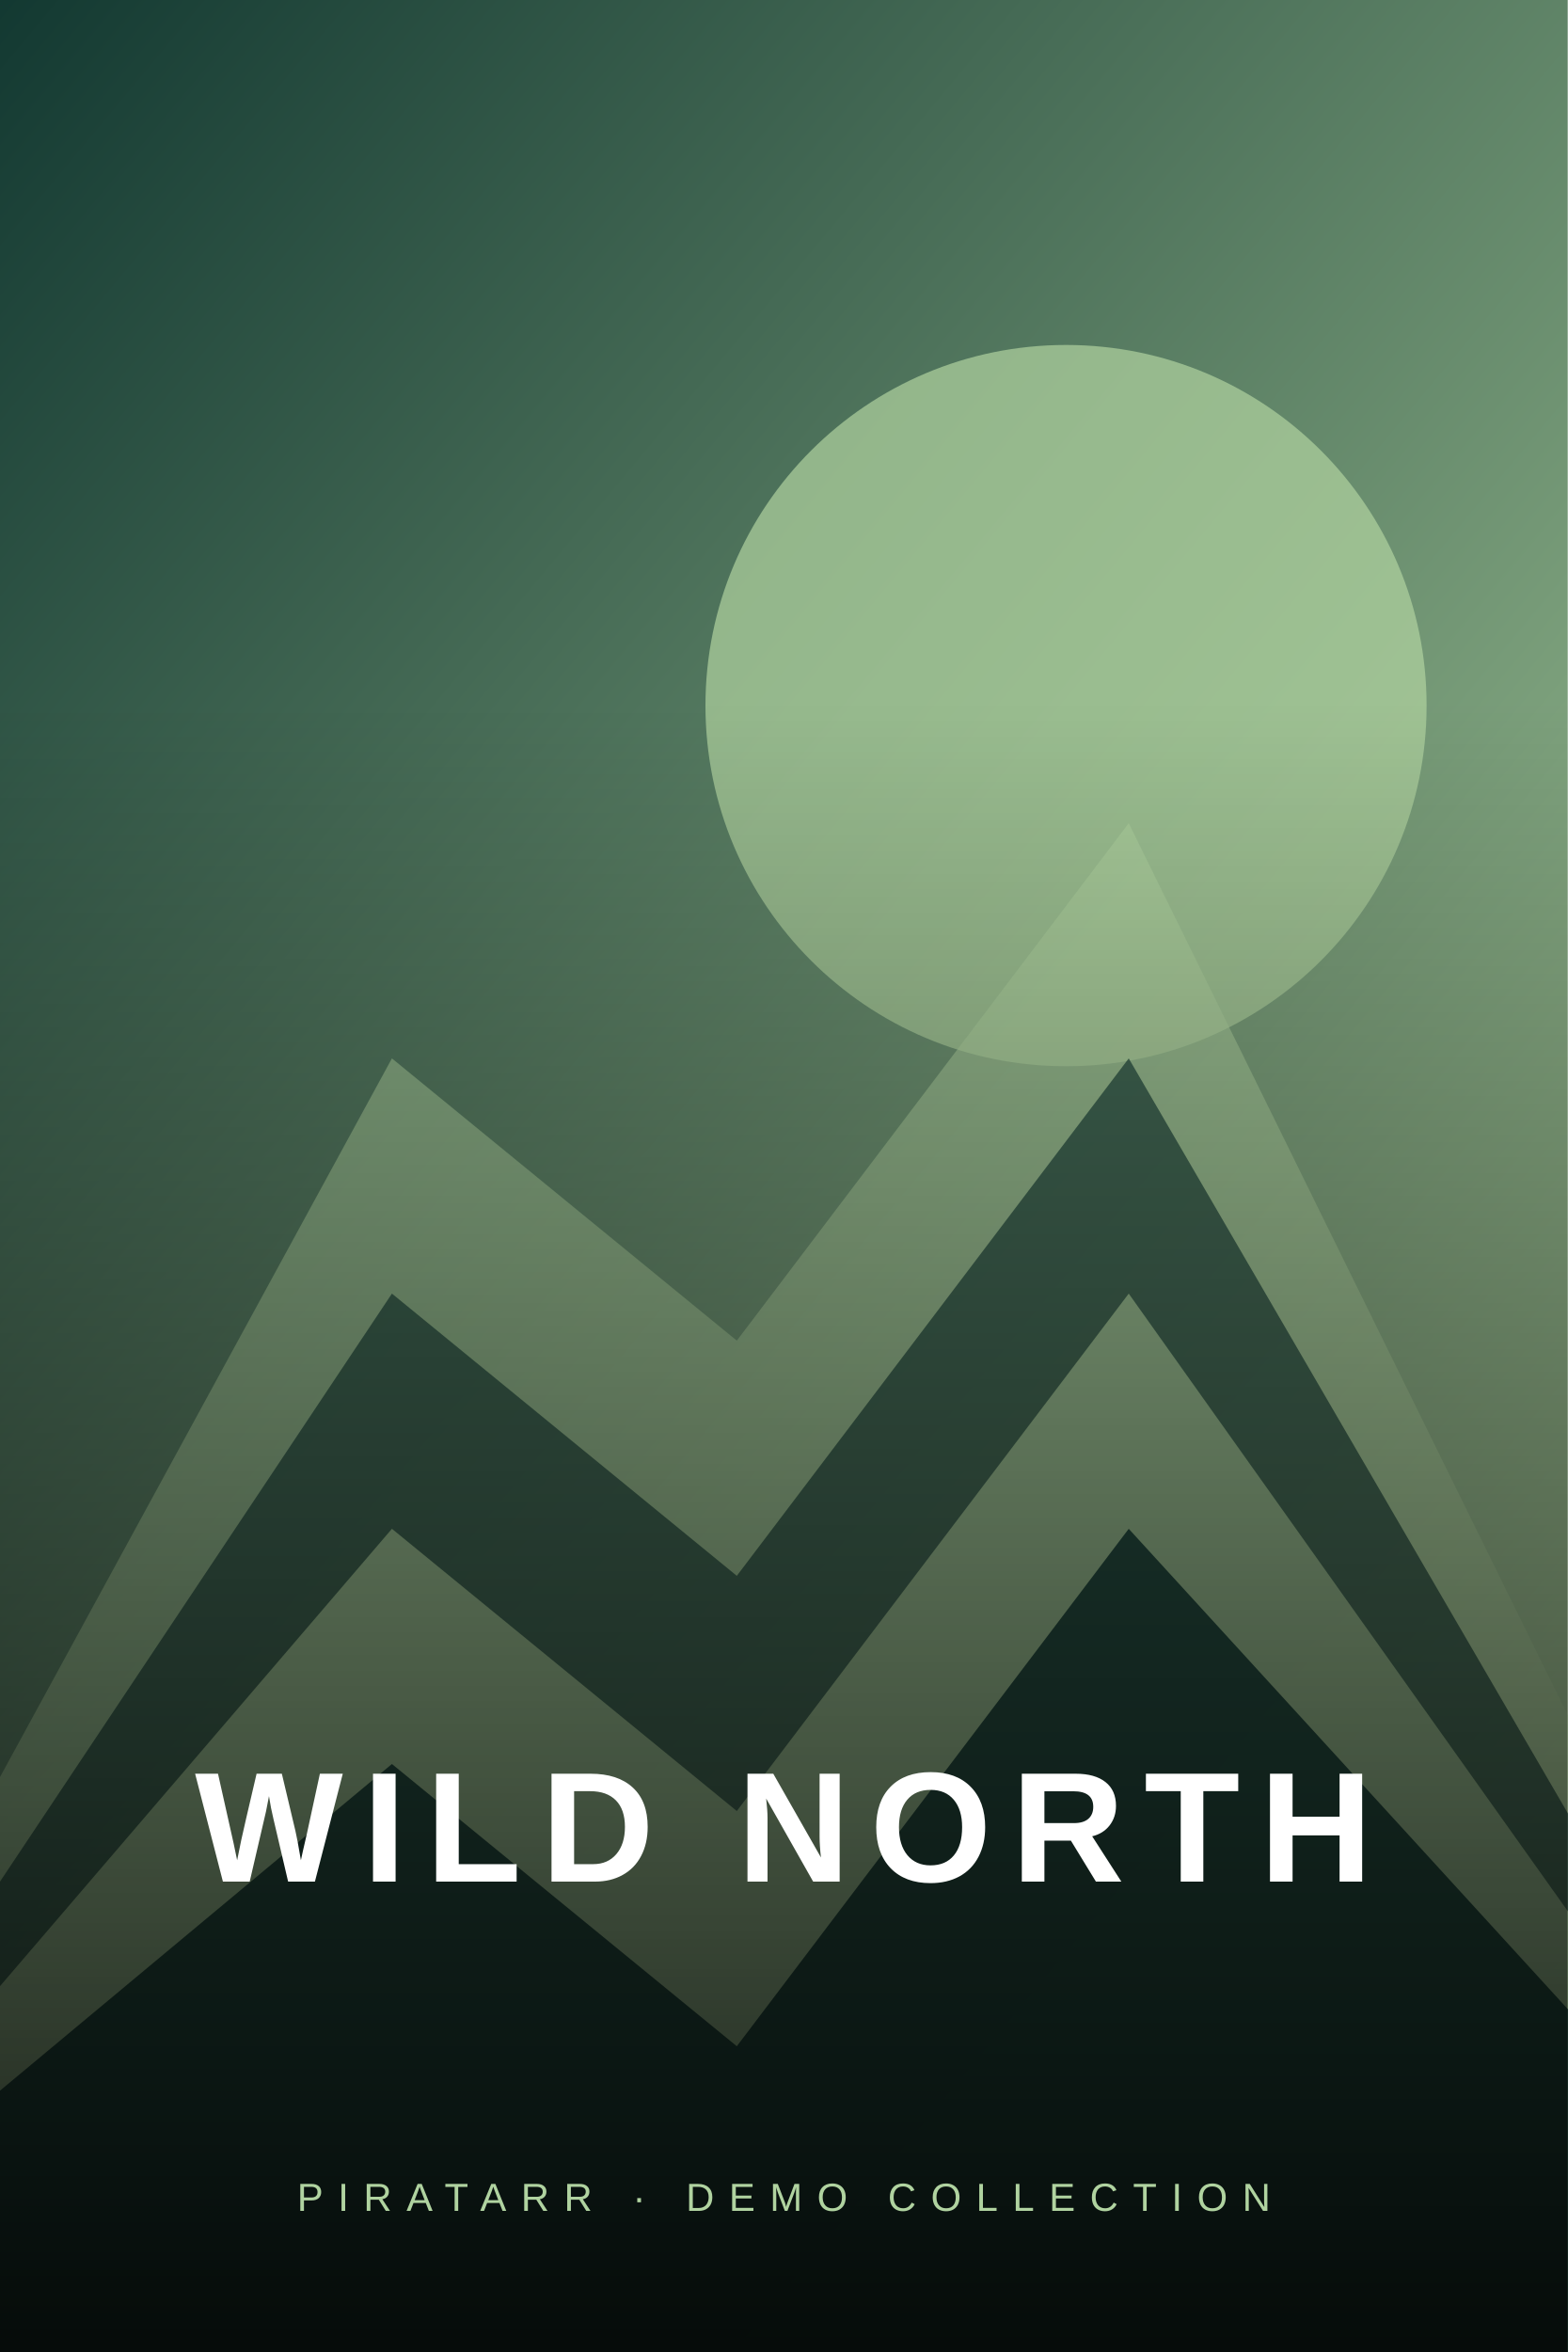
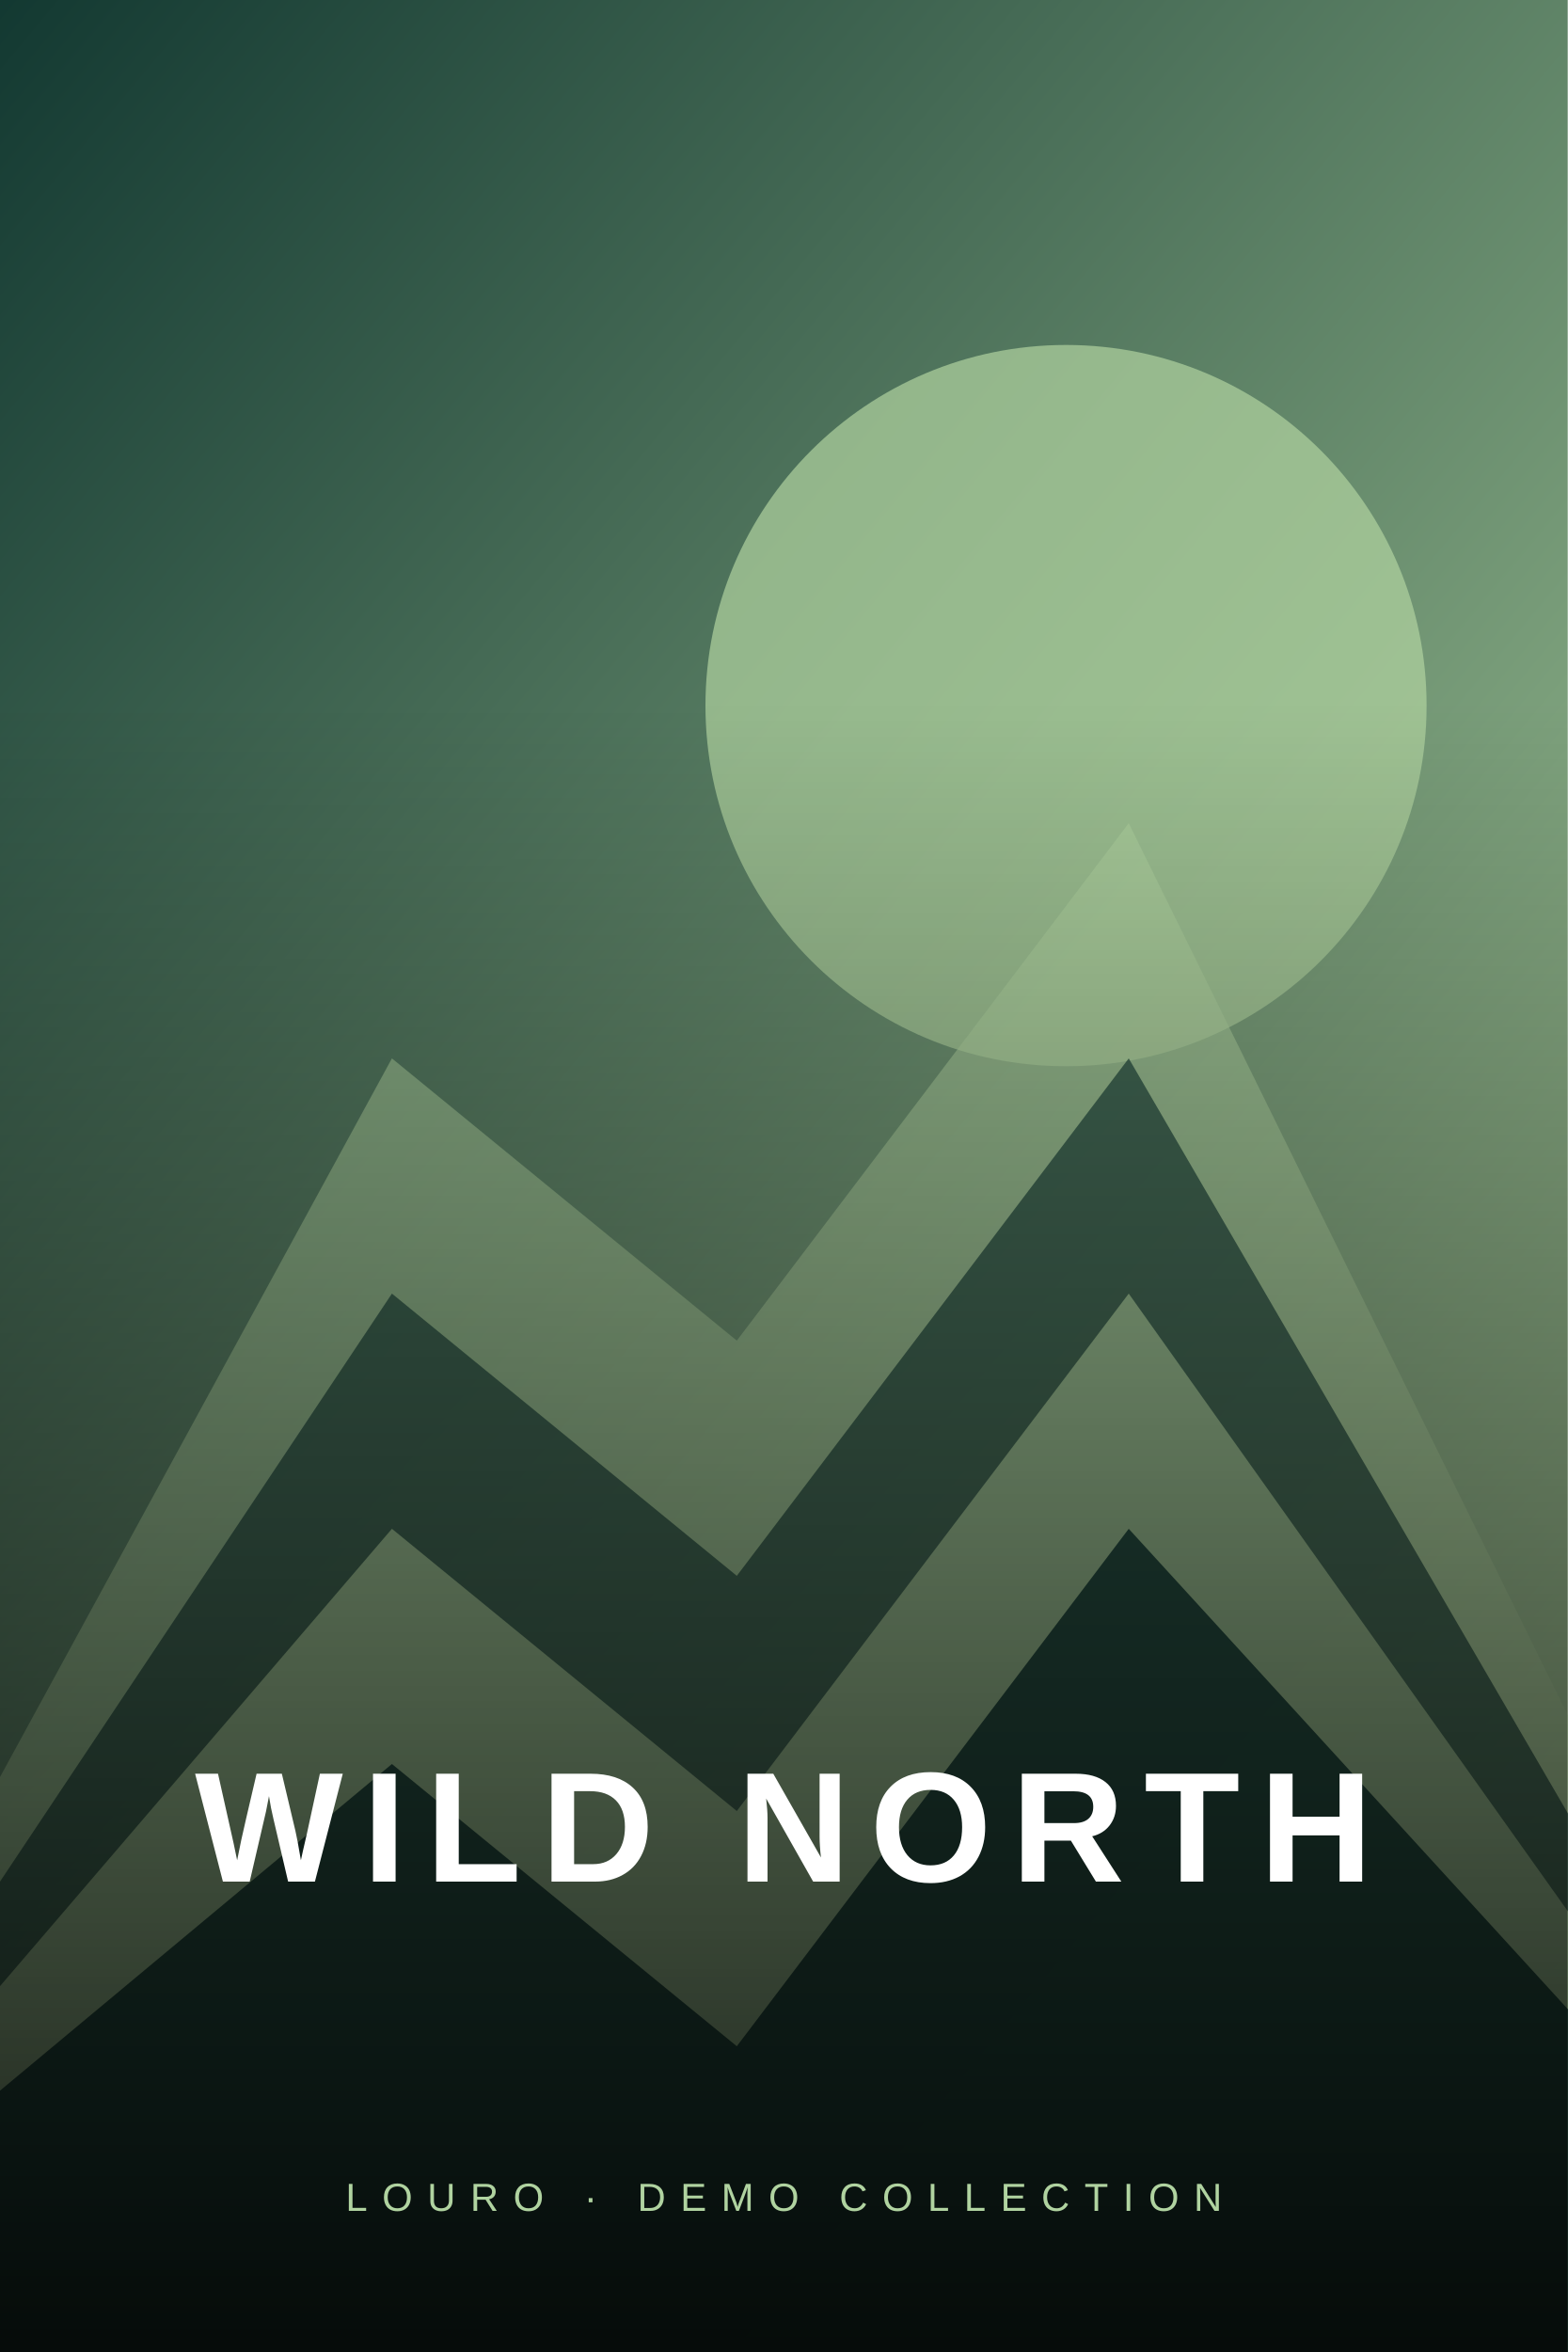
<svg xmlns="http://www.w3.org/2000/svg" viewBox="0 0 320 480" width="320" height="480">
  <defs>
    <linearGradient id="bg" x2="0.8" y2="1">
      <stop stop-color="#123831" />
      <stop offset="1" stop-color="#b0d3a0" />
    </linearGradient>
    <radialGradient id="planet" cx=".3" cy=".25">
      <stop stop-color="#b0d3a0" />
      <stop offset="1" stop-color="#123831" />
    </radialGradient>
    <linearGradient id="shade" x2="0" y2="1">
      <stop offset=".3" stop-color="#000" stop-opacity="0" />
      <stop offset="1" stop-color="#000" stop-opacity=".85" />
    </linearGradient>
  </defs>
  <path fill="url(#bg)" d="M0 0h320v480H0z" />
  <circle cx="217.6" cy="144.0" r="73.6" fill="#b0d3a0" opacity=".7" />
  <path d="M-64.0 480 L80.0 216.0 L150.4 273.6 L230.4 168.0 L384.0 480Z" fill="#b0d3a0" opacity="0.55" />
  <path d="M-64.0 480 L80.0 264.0 L150.4 321.6 L230.4 216.0 L384.0 480Z" fill="#123831" opacity="0.65" />
  <path d="M-64.0 480 L80.0 312.0 L150.4 369.6 L230.4 264.0 L384.0 480Z" fill="#b0d3a0" opacity="0.75" />
  <path d="M-64.0 480 L80.0 360.0 L150.4 417.6 L230.4 312.0 L384.0 480Z" fill="#123831" opacity="0.85" />
  <path fill="url(#shade)" d="M0 0h320v480H0z" />
  <text x="160.0" y="384.0" text-anchor="middle" fill="#fff" font-family="Arial,sans-serif" font-size="32" letter-spacing="4" font-weight="700">WILD NORTH</text>
-   <text x="160.0" y="451.2" text-anchor="middle" fill="#b0d3a0" font-family="Arial,sans-serif" font-size="8" letter-spacing="3">PIRATARR · DEMO COLLECTION</text>
+   <text x="160.0" y="451.2" text-anchor="middle" fill="#b0d3a0" font-family="Arial,sans-serif" font-size="8" letter-spacing="3">LOURO · DEMO COLLECTION</text>
</svg>
